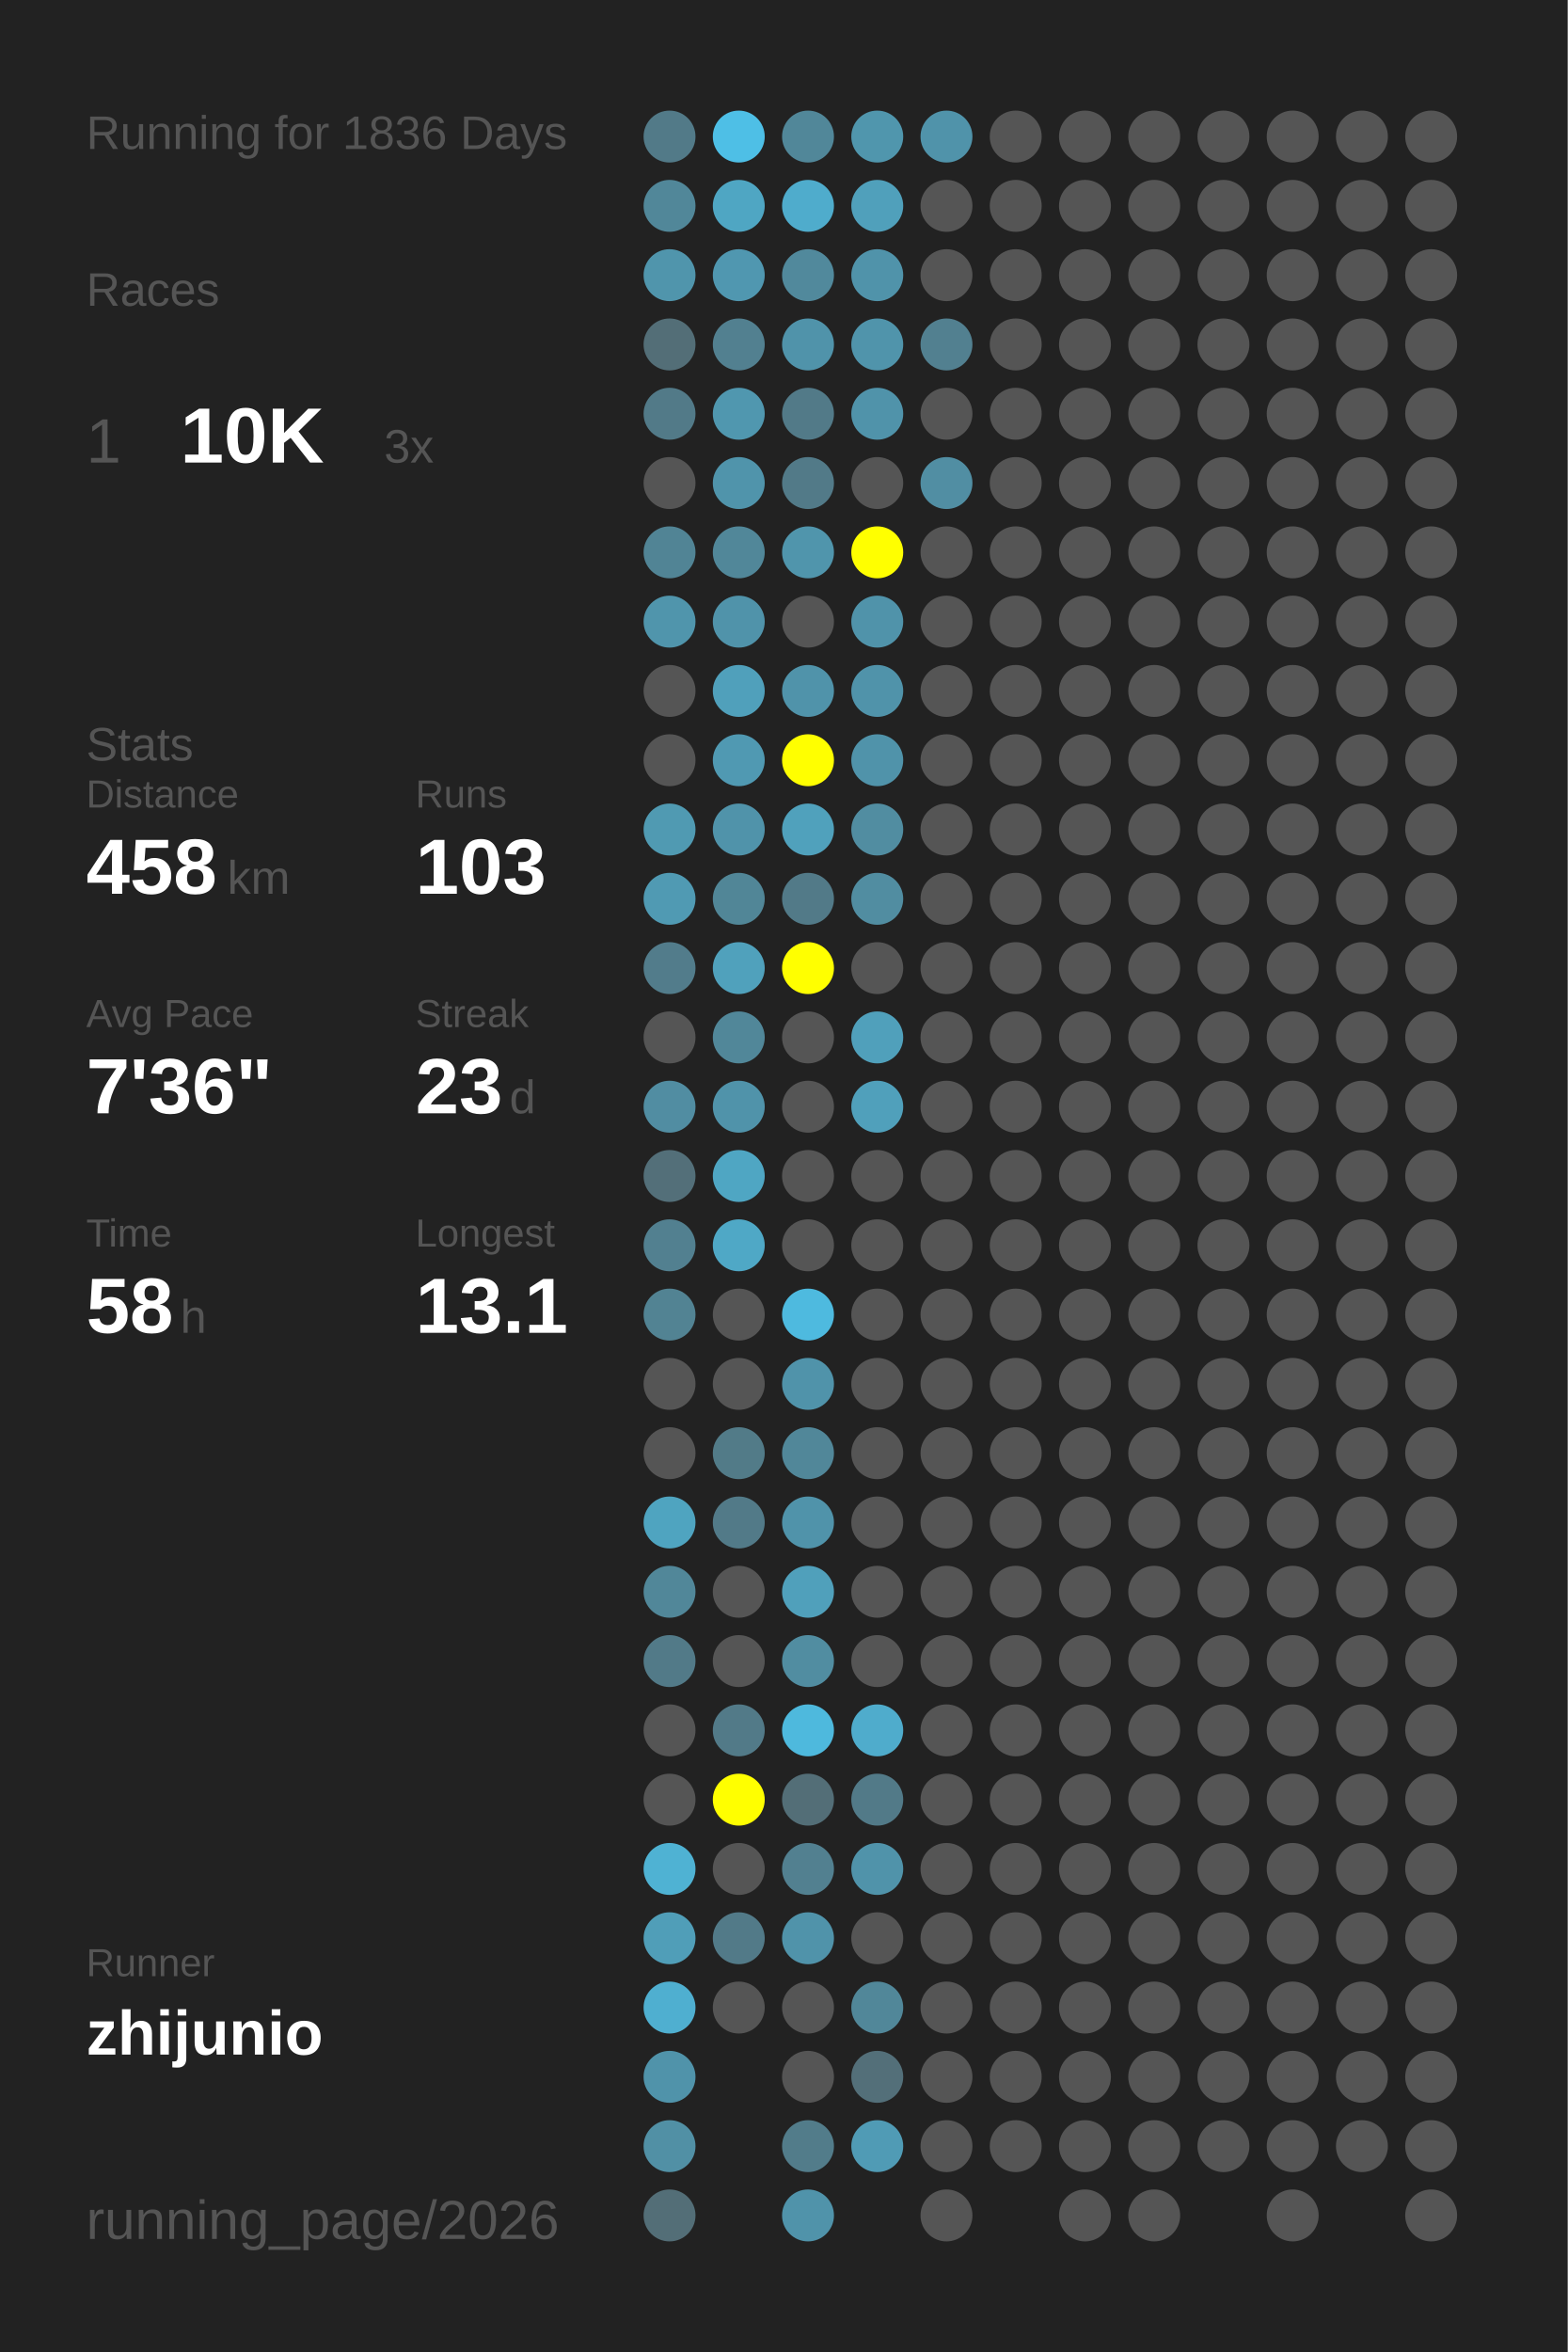
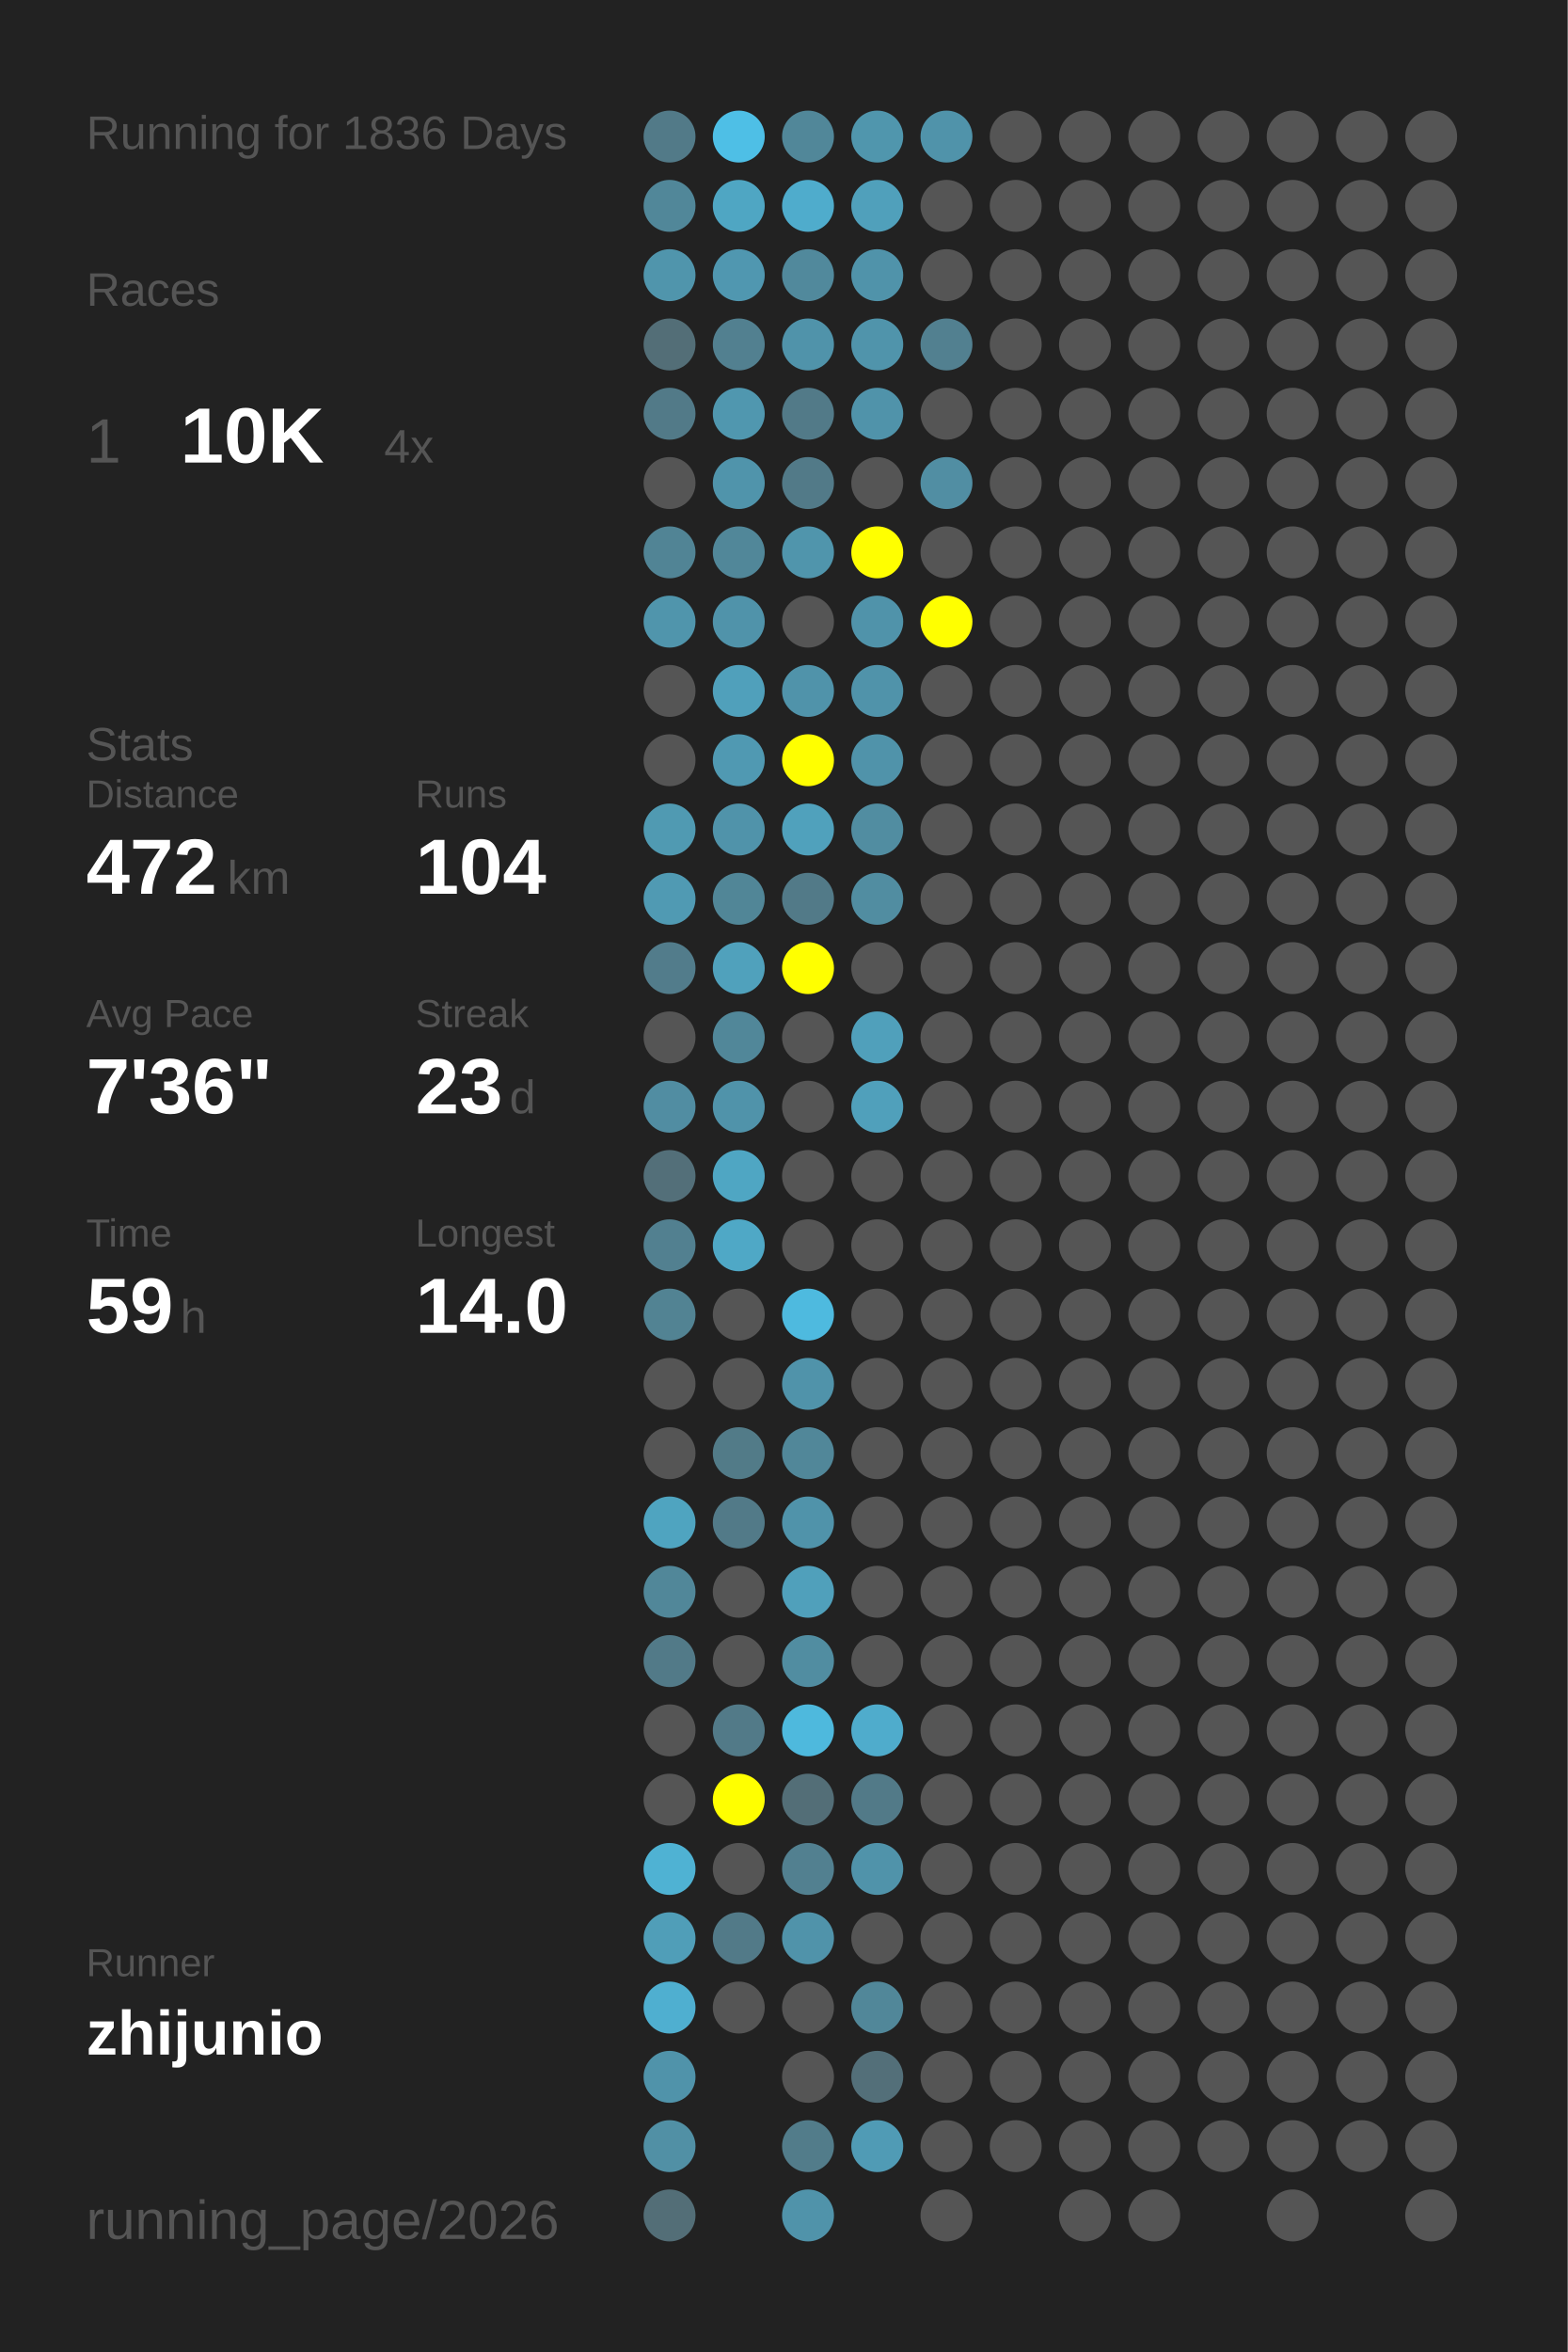
<svg xmlns="http://www.w3.org/2000/svg" baseProfile="full" height="300mm" version="1.1" viewBox="0,0,200,300" width="200mm">
  <defs />
  <rect fill="#222222" height="300" width="200" x="0" y="0" />
  <text fill="#555555" style="font-size:6px; font-family:Arial;" x="11" y="19">Running for 1836 Days</text>
  <text fill="#555555" style="font-size:6px; font-family:Arial;" x="11" y="39">Races</text>
  <text fill="#555555" style="font-size:8px; font-family:Arial;" x="11" y="59">1</text>
  <text fill="#FFFFFF" style="font-size:10px; font-family:Arial; font-weight:bold;" x="23" y="59">10K</text>
-   <text fill="#555555" style="font-size:6px; font-family:Arial;" x="49" y="59">3x</text>
+   <text fill="#555555" style="font-size:6px; font-family:Arial;" x="49" y="59">4x</text>
  <text fill="#555555" style="font-size:6px; font-family:Arial;" x="11" y="97">Stats</text>
  <text fill="#555555" style="font-size:5px; font-family:Arial;" x="11" y="103">Distance</text>
-   <text fill="#FFFFFF" style="font-size:10px; font-family:Arial; font-weight:bold;" x="11" y="114">458</text>
+   <text fill="#FFFFFF" style="font-size:10px; font-family:Arial; font-weight:bold;" x="11" y="114">472</text>
  <text fill="#555555" style="font-size:6px; font-family:Arial;" x="29" y="114">km</text>
  <text fill="#555555" style="font-size:5px; font-family:Arial;" x="53" y="103">Runs</text>
-   <text fill="#FFFFFF" style="font-size:10px; font-family:Arial; font-weight:bold;" x="53" y="114">103</text>
+   <text fill="#FFFFFF" style="font-size:10px; font-family:Arial; font-weight:bold;" x="53" y="114">104</text>
  <text fill="#555555" style="font-size:5px; font-family:Arial;" x="11" y="131">Avg Pace</text>
  <text fill="#FFFFFF" style="font-size:10px; font-family:Arial; font-weight:bold;" x="11" y="142">7'36"</text>
  <text fill="#555555" style="font-size:5px; font-family:Arial;" x="53" y="131">Streak</text>
  <text fill="#FFFFFF" style="font-size:10px; font-family:Arial; font-weight:bold;" x="53" y="142">23</text>
  <text fill="#555555" style="font-size:6px; font-family:Arial;" x="65" y="142">d</text>
  <text fill="#555555" style="font-size:5px; font-family:Arial;" x="11" y="159">Time</text>
-   <text fill="#FFFFFF" style="font-size:10px; font-family:Arial; font-weight:bold;" x="11" y="170">58</text>
+   <text fill="#FFFFFF" style="font-size:10px; font-family:Arial; font-weight:bold;" x="11" y="170">59</text>
  <text fill="#555555" style="font-size:6px; font-family:Arial;" x="23" y="170">h</text>
  <text fill="#555555" style="font-size:5px; font-family:Arial;" x="53" y="159">Longest</text>
-   <text fill="#FFFFFF" style="font-size:10px; font-family:Arial; font-weight:bold;" x="53" y="170">13.1</text>
+   <text fill="#FFFFFF" style="font-size:10px; font-family:Arial; font-weight:bold;" x="53" y="170">14.0</text>
  <text fill="#555555" style="font-size:5px; font-family:Arial;" x="11" y="252.065">Runner</text>
  <text fill="#FFFFFF" style="font-size:8px; font-family:Arial; font-weight:bold;" x="11" y="262.065">zhijunio</text>
  <text fill="#555555" style="font-size:7px; font-family:Arial;" x="11" y="285.581">running_page/2026</text>
  <circle cx="85.417" cy="17.419" fill="#527a88" r="3.312" />
  <circle cx="85.417" cy="26.258" fill="#518799" r="3.312" />
  <circle cx="85.417" cy="35.097" fill="#5095ac" r="3.312" />
  <circle cx="85.417" cy="43.935" fill="#536e77" r="3.312" />
  <circle cx="85.417" cy="52.774" fill="#527a88" r="3.312" />
  <circle cx="85.417" cy="61.613" fill="#555555" r="3.312" />
  <circle cx="85.417" cy="70.452" fill="#518495" r="3.312" />
  <circle cx="85.417" cy="79.29" fill="#5095ac" r="3.312" />
  <circle cx="85.417" cy="88.129" fill="#555555" r="3.312" />
  <circle cx="85.417" cy="96.968" fill="#555555" r="3.312" />
  <circle cx="85.417" cy="105.806" fill="#509ab2" r="3.312" />
  <circle cx="85.417" cy="114.645" fill="#509ab3" r="3.312" />
  <circle cx="85.417" cy="123.484" fill="#527c8b" r="3.312" />
  <circle cx="85.417" cy="132.323" fill="#555555" r="3.312" />
  <circle cx="85.417" cy="141.161" fill="#518da2" r="3.312" />
  <circle cx="85.417" cy="150" fill="#536f79" r="3.312" />
  <circle cx="85.417" cy="158.839" fill="#528090" r="3.312" />
  <circle cx="85.417" cy="167.677" fill="#528393" r="3.312" />
  <circle cx="85.417" cy="176.516" fill="#555555" r="3.312" />
  <circle cx="85.417" cy="185.355" fill="#555555" r="3.312" />
  <circle cx="85.417" cy="194.194" fill="#4fa4c0" r="3.312" />
  <circle cx="85.417" cy="203.032" fill="#518799" r="3.312" />
  <circle cx="85.417" cy="211.871" fill="#527a88" r="3.312" />
  <circle cx="85.417" cy="220.71" fill="#555555" r="3.312" />
  <circle cx="85.417" cy="229.548" fill="#555555" r="3.312" />
  <circle cx="85.417" cy="238.387" fill="#4fb2d3" r="3.312" />
  <circle cx="85.417" cy="247.226" fill="#509eb8" r="3.312" />
  <circle cx="85.417" cy="256.065" fill="#4fafd0" r="3.312" />
  <circle cx="85.417" cy="264.903" fill="#5093aa" r="3.312" />
  <circle cx="85.417" cy="273.742" fill="#5190a5" r="3.312" />
  <circle cx="85.417" cy="282.581" fill="#536e77" r="3.312" />
  <circle cx="94.25" cy="17.419" fill="#4ebfe6" r="3.312" />
  <circle cx="94.25" cy="26.258" fill="#4fa6c3" r="3.312" />
  <circle cx="94.25" cy="35.097" fill="#5097b0" r="3.312" />
  <circle cx="94.25" cy="43.935" fill="#528090" r="3.312" />
  <circle cx="94.25" cy="52.774" fill="#5097af" r="3.312" />
  <circle cx="94.25" cy="61.613" fill="#5094ab" r="3.312" />
  <circle cx="94.25" cy="70.452" fill="#518799" r="3.312" />
  <circle cx="94.25" cy="79.29" fill="#5093aa" r="3.312" />
  <circle cx="94.25" cy="88.129" fill="#50a0bb" r="3.312" />
  <circle cx="94.25" cy="96.968" fill="#5099b2" r="3.312" />
  <circle cx="94.25" cy="105.806" fill="#5093aa" r="3.312" />
  <circle cx="94.25" cy="114.645" fill="#518697" r="3.312" />
  <circle cx="94.25" cy="123.484" fill="#50a1bc" r="3.312" />
  <circle cx="94.25" cy="132.323" fill="#518799" r="3.312" />
  <circle cx="94.25" cy="141.161" fill="#5093aa" r="3.312" />
  <circle cx="94.25" cy="150" fill="#4fa6c3" r="3.312" />
  <circle cx="94.25" cy="158.839" fill="#4fa8c6" r="3.312" />
  <circle cx="94.25" cy="167.677" fill="#555555" r="3.312" />
  <circle cx="94.25" cy="176.516" fill="#555555" r="3.312" />
  <circle cx="94.25" cy="185.355" fill="#527b88" r="3.312" />
  <circle cx="94.25" cy="194.194" fill="#527a88" r="3.312" />
  <circle cx="94.25" cy="203.032" fill="#555555" r="3.312" />
  <circle cx="94.25" cy="211.871" fill="#555555" r="3.312" />
  <circle cx="94.25" cy="220.71" fill="#527a88" r="3.312" />
  <circle cx="94.25" cy="229.548" fill="#FFFF00" r="3.312" />
  <circle cx="94.25" cy="238.387" fill="#555555" r="3.312" />
  <circle cx="94.25" cy="247.226" fill="#527a88" r="3.312" />
  <circle cx="94.25" cy="256.065" fill="#555555" r="3.312" />
  <circle cx="103.083" cy="17.419" fill="#518799" r="3.312" />
  <circle cx="103.083" cy="26.258" fill="#4faccc" r="3.312" />
  <circle cx="103.083" cy="35.097" fill="#51899c" r="3.312" />
  <circle cx="103.083" cy="43.935" fill="#5093aa" r="3.312" />
  <circle cx="103.083" cy="52.774" fill="#527a88" r="3.312" />
  <circle cx="103.083" cy="61.613" fill="#527a88" r="3.312" />
  <circle cx="103.083" cy="70.452" fill="#5095ac" r="3.312" />
  <circle cx="103.083" cy="79.29" fill="#555555" r="3.312" />
  <circle cx="103.083" cy="88.129" fill="#5093aa" r="3.312" />
  <circle cx="103.083" cy="96.968" fill="#FFFF00" r="3.312" />
  <circle cx="103.083" cy="105.806" fill="#50a1bc" r="3.312" />
  <circle cx="103.083" cy="114.645" fill="#527a88" r="3.312" />
  <circle cx="103.083" cy="123.484" fill="#FFFF00" r="3.312" />
  <circle cx="103.083" cy="132.323" fill="#555555" r="3.312" />
  <circle cx="103.083" cy="141.161" fill="#555555" r="3.312" />
  <circle cx="103.083" cy="150" fill="#555555" r="3.312" />
  <circle cx="103.083" cy="158.839" fill="#555555" r="3.312" />
  <circle cx="103.083" cy="167.677" fill="#4ebadf" r="3.312" />
  <circle cx="103.083" cy="176.516" fill="#5093aa" r="3.312" />
  <circle cx="103.083" cy="185.355" fill="#518799" r="3.312" />
  <circle cx="103.083" cy="194.194" fill="#5093aa" r="3.312" />
  <circle cx="103.083" cy="203.032" fill="#50a0bb" r="3.312" />
  <circle cx="103.083" cy="211.871" fill="#518da1" r="3.312" />
  <circle cx="103.083" cy="220.71" fill="#4eb9dd" r="3.312" />
  <circle cx="103.083" cy="229.548" fill="#536e77" r="3.312" />
  <circle cx="103.083" cy="238.387" fill="#528090" r="3.312" />
  <circle cx="103.083" cy="247.226" fill="#5093aa" r="3.312" />
  <circle cx="103.083" cy="256.065" fill="#555555" r="3.312" />
  <circle cx="103.083" cy="264.903" fill="#555555" r="3.312" />
  <circle cx="103.083" cy="273.742" fill="#527c8a" r="3.312" />
  <circle cx="103.083" cy="282.581" fill="#5093aa" r="3.312" />
  <circle cx="111.917" cy="17.419" fill="#5096ad" r="3.312" />
  <circle cx="111.917" cy="26.258" fill="#50a0bb" r="3.312" />
  <circle cx="111.917" cy="35.097" fill="#5093aa" r="3.312" />
  <circle cx="111.917" cy="43.935" fill="#5094ab" r="3.312" />
  <circle cx="111.917" cy="52.774" fill="#5093aa" r="3.312" />
  <circle cx="111.917" cy="61.613" fill="#555555" r="3.312" />
  <circle cx="111.917" cy="70.452" fill="#FFFF00" r="3.312" />
  <circle cx="111.917" cy="79.29" fill="#5093aa" r="3.312" />
  <circle cx="111.917" cy="88.129" fill="#5093aa" r="3.312" />
  <circle cx="111.917" cy="96.968" fill="#5093aa" r="3.312" />
  <circle cx="111.917" cy="105.806" fill="#518da1" r="3.312" />
  <circle cx="111.917" cy="114.645" fill="#518da1" r="3.312" />
  <circle cx="111.917" cy="123.484" fill="#555555" r="3.312" />
  <circle cx="111.917" cy="132.323" fill="#50a0bb" r="3.312" />
  <circle cx="111.917" cy="141.161" fill="#50a0bb" r="3.312" />
  <circle cx="111.917" cy="150" fill="#555555" r="3.312" />
  <circle cx="111.917" cy="158.839" fill="#555555" r="3.312" />
  <circle cx="111.917" cy="167.677" fill="#555555" r="3.312" />
  <circle cx="111.917" cy="176.516" fill="#555555" r="3.312" />
  <circle cx="111.917" cy="185.355" fill="#555555" r="3.312" />
  <circle cx="111.917" cy="194.194" fill="#555555" r="3.312" />
  <circle cx="111.917" cy="203.032" fill="#555555" r="3.312" />
  <circle cx="111.917" cy="211.871" fill="#555555" r="3.312" />
  <circle cx="111.917" cy="220.71" fill="#4faccc" r="3.312" />
  <circle cx="111.917" cy="229.548" fill="#527a88" r="3.312" />
  <circle cx="111.917" cy="238.387" fill="#5093aa" r="3.312" />
  <circle cx="111.917" cy="247.226" fill="#555555" r="3.312" />
  <circle cx="111.917" cy="256.065" fill="#518799" r="3.312" />
  <circle cx="111.917" cy="264.903" fill="#536f79" r="3.312" />
  <circle cx="111.917" cy="273.742" fill="#509bb5" r="3.312" />
  <circle cx="120.75" cy="17.419" fill="#5093aa" r="3.312" />
  <circle cx="120.75" cy="26.258" fill="#555555" r="3.312" />
  <circle cx="120.75" cy="35.097" fill="#555555" r="3.312" />
  <circle cx="120.75" cy="43.935" fill="#528090" r="3.312" />
  <circle cx="120.75" cy="52.774" fill="#555555" r="3.312" />
  <circle cx="120.75" cy="61.613" fill="#518ea3" r="3.312" />
  <circle cx="120.75" cy="70.452" fill="#555555" r="3.312" />
-   <circle cx="120.75" cy="79.29" fill="#555555" r="3.312" />
+   <circle cx="120.75" cy="79.29" fill="#FFFF00" r="3.312" />
  <circle cx="120.75" cy="88.129" fill="#555555" r="3.312" />
  <circle cx="120.75" cy="96.968" fill="#555555" r="3.312" />
  <circle cx="120.75" cy="105.806" fill="#555555" r="3.312" />
  <circle cx="120.75" cy="114.645" fill="#555555" r="3.312" />
  <circle cx="120.75" cy="123.484" fill="#555555" r="3.312" />
  <circle cx="120.75" cy="132.323" fill="#555555" r="3.312" />
  <circle cx="120.75" cy="141.161" fill="#555555" r="3.312" />
  <circle cx="120.75" cy="150" fill="#555555" r="3.312" />
  <circle cx="120.75" cy="158.839" fill="#555555" r="3.312" />
  <circle cx="120.75" cy="167.677" fill="#555555" r="3.312" />
  <circle cx="120.75" cy="176.516" fill="#555555" r="3.312" />
  <circle cx="120.75" cy="185.355" fill="#555555" r="3.312" />
  <circle cx="120.75" cy="194.194" fill="#555555" r="3.312" />
  <circle cx="120.75" cy="203.032" fill="#555555" r="3.312" />
  <circle cx="120.75" cy="211.871" fill="#555555" r="3.312" />
  <circle cx="120.75" cy="220.71" fill="#555555" r="3.312" />
  <circle cx="120.75" cy="229.548" fill="#555555" r="3.312" />
  <circle cx="120.75" cy="238.387" fill="#555555" r="3.312" />
  <circle cx="120.75" cy="247.226" fill="#555555" r="3.312" />
  <circle cx="120.75" cy="256.065" fill="#555555" r="3.312" />
  <circle cx="120.75" cy="264.903" fill="#555555" r="3.312" />
  <circle cx="120.75" cy="273.742" fill="#555555" r="3.312" />
  <circle cx="120.75" cy="282.581" fill="#555555" r="3.312" />
  <circle cx="129.583" cy="17.419" fill="#555555" r="3.312" />
  <circle cx="129.583" cy="26.258" fill="#555555" r="3.312" />
  <circle cx="129.583" cy="35.097" fill="#555555" r="3.312" />
  <circle cx="129.583" cy="43.935" fill="#555555" r="3.312" />
  <circle cx="129.583" cy="52.774" fill="#555555" r="3.312" />
  <circle cx="129.583" cy="61.613" fill="#555555" r="3.312" />
  <circle cx="129.583" cy="70.452" fill="#555555" r="3.312" />
  <circle cx="129.583" cy="79.29" fill="#555555" r="3.312" />
  <circle cx="129.583" cy="88.129" fill="#555555" r="3.312" />
  <circle cx="129.583" cy="96.968" fill="#555555" r="3.312" />
  <circle cx="129.583" cy="105.806" fill="#555555" r="3.312" />
  <circle cx="129.583" cy="114.645" fill="#555555" r="3.312" />
  <circle cx="129.583" cy="123.484" fill="#555555" r="3.312" />
  <circle cx="129.583" cy="132.323" fill="#555555" r="3.312" />
  <circle cx="129.583" cy="141.161" fill="#555555" r="3.312" />
  <circle cx="129.583" cy="150" fill="#555555" r="3.312" />
  <circle cx="129.583" cy="158.839" fill="#555555" r="3.312" />
  <circle cx="129.583" cy="167.677" fill="#555555" r="3.312" />
  <circle cx="129.583" cy="176.516" fill="#555555" r="3.312" />
  <circle cx="129.583" cy="185.355" fill="#555555" r="3.312" />
  <circle cx="129.583" cy="194.194" fill="#555555" r="3.312" />
  <circle cx="129.583" cy="203.032" fill="#555555" r="3.312" />
  <circle cx="129.583" cy="211.871" fill="#555555" r="3.312" />
  <circle cx="129.583" cy="220.71" fill="#555555" r="3.312" />
  <circle cx="129.583" cy="229.548" fill="#555555" r="3.312" />
  <circle cx="129.583" cy="238.387" fill="#555555" r="3.312" />
  <circle cx="129.583" cy="247.226" fill="#555555" r="3.312" />
  <circle cx="129.583" cy="256.065" fill="#555555" r="3.312" />
  <circle cx="129.583" cy="264.903" fill="#555555" r="3.312" />
  <circle cx="129.583" cy="273.742" fill="#555555" r="3.312" />
  <circle cx="138.417" cy="17.419" fill="#555555" r="3.312" />
  <circle cx="138.417" cy="26.258" fill="#555555" r="3.312" />
  <circle cx="138.417" cy="35.097" fill="#555555" r="3.312" />
  <circle cx="138.417" cy="43.935" fill="#555555" r="3.312" />
  <circle cx="138.417" cy="52.774" fill="#555555" r="3.312" />
  <circle cx="138.417" cy="61.613" fill="#555555" r="3.312" />
  <circle cx="138.417" cy="70.452" fill="#555555" r="3.312" />
  <circle cx="138.417" cy="79.29" fill="#555555" r="3.312" />
  <circle cx="138.417" cy="88.129" fill="#555555" r="3.312" />
  <circle cx="138.417" cy="96.968" fill="#555555" r="3.312" />
  <circle cx="138.417" cy="105.806" fill="#555555" r="3.312" />
  <circle cx="138.417" cy="114.645" fill="#555555" r="3.312" />
  <circle cx="138.417" cy="123.484" fill="#555555" r="3.312" />
  <circle cx="138.417" cy="132.323" fill="#555555" r="3.312" />
  <circle cx="138.417" cy="141.161" fill="#555555" r="3.312" />
  <circle cx="138.417" cy="150" fill="#555555" r="3.312" />
  <circle cx="138.417" cy="158.839" fill="#555555" r="3.312" />
  <circle cx="138.417" cy="167.677" fill="#555555" r="3.312" />
  <circle cx="138.417" cy="176.516" fill="#555555" r="3.312" />
  <circle cx="138.417" cy="185.355" fill="#555555" r="3.312" />
  <circle cx="138.417" cy="194.194" fill="#555555" r="3.312" />
  <circle cx="138.417" cy="203.032" fill="#555555" r="3.312" />
  <circle cx="138.417" cy="211.871" fill="#555555" r="3.312" />
  <circle cx="138.417" cy="220.71" fill="#555555" r="3.312" />
  <circle cx="138.417" cy="229.548" fill="#555555" r="3.312" />
  <circle cx="138.417" cy="238.387" fill="#555555" r="3.312" />
  <circle cx="138.417" cy="247.226" fill="#555555" r="3.312" />
  <circle cx="138.417" cy="256.065" fill="#555555" r="3.312" />
  <circle cx="138.417" cy="264.903" fill="#555555" r="3.312" />
  <circle cx="138.417" cy="273.742" fill="#555555" r="3.312" />
  <circle cx="138.417" cy="282.581" fill="#555555" r="3.312" />
  <circle cx="147.25" cy="17.419" fill="#555555" r="3.312" />
  <circle cx="147.25" cy="26.258" fill="#555555" r="3.312" />
  <circle cx="147.25" cy="35.097" fill="#555555" r="3.312" />
  <circle cx="147.25" cy="43.935" fill="#555555" r="3.312" />
  <circle cx="147.25" cy="52.774" fill="#555555" r="3.312" />
  <circle cx="147.25" cy="61.613" fill="#555555" r="3.312" />
  <circle cx="147.25" cy="70.452" fill="#555555" r="3.312" />
  <circle cx="147.25" cy="79.29" fill="#555555" r="3.312" />
  <circle cx="147.25" cy="88.129" fill="#555555" r="3.312" />
  <circle cx="147.25" cy="96.968" fill="#555555" r="3.312" />
  <circle cx="147.25" cy="105.806" fill="#555555" r="3.312" />
  <circle cx="147.25" cy="114.645" fill="#555555" r="3.312" />
  <circle cx="147.25" cy="123.484" fill="#555555" r="3.312" />
  <circle cx="147.25" cy="132.323" fill="#555555" r="3.312" />
  <circle cx="147.25" cy="141.161" fill="#555555" r="3.312" />
  <circle cx="147.25" cy="150" fill="#555555" r="3.312" />
  <circle cx="147.25" cy="158.839" fill="#555555" r="3.312" />
  <circle cx="147.25" cy="167.677" fill="#555555" r="3.312" />
  <circle cx="147.25" cy="176.516" fill="#555555" r="3.312" />
  <circle cx="147.25" cy="185.355" fill="#555555" r="3.312" />
  <circle cx="147.25" cy="194.194" fill="#555555" r="3.312" />
  <circle cx="147.25" cy="203.032" fill="#555555" r="3.312" />
  <circle cx="147.25" cy="211.871" fill="#555555" r="3.312" />
  <circle cx="147.25" cy="220.71" fill="#555555" r="3.312" />
  <circle cx="147.25" cy="229.548" fill="#555555" r="3.312" />
  <circle cx="147.25" cy="238.387" fill="#555555" r="3.312" />
  <circle cx="147.25" cy="247.226" fill="#555555" r="3.312" />
  <circle cx="147.25" cy="256.065" fill="#555555" r="3.312" />
  <circle cx="147.25" cy="264.903" fill="#555555" r="3.312" />
  <circle cx="147.25" cy="273.742" fill="#555555" r="3.312" />
  <circle cx="147.25" cy="282.581" fill="#555555" r="3.312" />
  <circle cx="156.083" cy="17.419" fill="#555555" r="3.312" />
  <circle cx="156.083" cy="26.258" fill="#555555" r="3.312" />
  <circle cx="156.083" cy="35.097" fill="#555555" r="3.312" />
  <circle cx="156.083" cy="43.935" fill="#555555" r="3.312" />
  <circle cx="156.083" cy="52.774" fill="#555555" r="3.312" />
  <circle cx="156.083" cy="61.613" fill="#555555" r="3.312" />
  <circle cx="156.083" cy="70.452" fill="#555555" r="3.312" />
  <circle cx="156.083" cy="79.29" fill="#555555" r="3.312" />
  <circle cx="156.083" cy="88.129" fill="#555555" r="3.312" />
  <circle cx="156.083" cy="96.968" fill="#555555" r="3.312" />
  <circle cx="156.083" cy="105.806" fill="#555555" r="3.312" />
  <circle cx="156.083" cy="114.645" fill="#555555" r="3.312" />
  <circle cx="156.083" cy="123.484" fill="#555555" r="3.312" />
  <circle cx="156.083" cy="132.323" fill="#555555" r="3.312" />
  <circle cx="156.083" cy="141.161" fill="#555555" r="3.312" />
  <circle cx="156.083" cy="150" fill="#555555" r="3.312" />
  <circle cx="156.083" cy="158.839" fill="#555555" r="3.312" />
  <circle cx="156.083" cy="167.677" fill="#555555" r="3.312" />
  <circle cx="156.083" cy="176.516" fill="#555555" r="3.312" />
  <circle cx="156.083" cy="185.355" fill="#555555" r="3.312" />
  <circle cx="156.083" cy="194.194" fill="#555555" r="3.312" />
  <circle cx="156.083" cy="203.032" fill="#555555" r="3.312" />
  <circle cx="156.083" cy="211.871" fill="#555555" r="3.312" />
  <circle cx="156.083" cy="220.71" fill="#555555" r="3.312" />
  <circle cx="156.083" cy="229.548" fill="#555555" r="3.312" />
  <circle cx="156.083" cy="238.387" fill="#555555" r="3.312" />
  <circle cx="156.083" cy="247.226" fill="#555555" r="3.312" />
  <circle cx="156.083" cy="256.065" fill="#555555" r="3.312" />
  <circle cx="156.083" cy="264.903" fill="#555555" r="3.312" />
  <circle cx="156.083" cy="273.742" fill="#555555" r="3.312" />
  <circle cx="164.917" cy="17.419" fill="#555555" r="3.312" />
  <circle cx="164.917" cy="26.258" fill="#555555" r="3.312" />
  <circle cx="164.917" cy="35.097" fill="#555555" r="3.312" />
  <circle cx="164.917" cy="43.935" fill="#555555" r="3.312" />
  <circle cx="164.917" cy="52.774" fill="#555555" r="3.312" />
  <circle cx="164.917" cy="61.613" fill="#555555" r="3.312" />
  <circle cx="164.917" cy="70.452" fill="#555555" r="3.312" />
  <circle cx="164.917" cy="79.29" fill="#555555" r="3.312" />
  <circle cx="164.917" cy="88.129" fill="#555555" r="3.312" />
  <circle cx="164.917" cy="96.968" fill="#555555" r="3.312" />
  <circle cx="164.917" cy="105.806" fill="#555555" r="3.312" />
  <circle cx="164.917" cy="114.645" fill="#555555" r="3.312" />
  <circle cx="164.917" cy="123.484" fill="#555555" r="3.312" />
  <circle cx="164.917" cy="132.323" fill="#555555" r="3.312" />
  <circle cx="164.917" cy="141.161" fill="#555555" r="3.312" />
  <circle cx="164.917" cy="150" fill="#555555" r="3.312" />
  <circle cx="164.917" cy="158.839" fill="#555555" r="3.312" />
  <circle cx="164.917" cy="167.677" fill="#555555" r="3.312" />
  <circle cx="164.917" cy="176.516" fill="#555555" r="3.312" />
  <circle cx="164.917" cy="185.355" fill="#555555" r="3.312" />
  <circle cx="164.917" cy="194.194" fill="#555555" r="3.312" />
  <circle cx="164.917" cy="203.032" fill="#555555" r="3.312" />
  <circle cx="164.917" cy="211.871" fill="#555555" r="3.312" />
  <circle cx="164.917" cy="220.71" fill="#555555" r="3.312" />
  <circle cx="164.917" cy="229.548" fill="#555555" r="3.312" />
  <circle cx="164.917" cy="238.387" fill="#555555" r="3.312" />
  <circle cx="164.917" cy="247.226" fill="#555555" r="3.312" />
  <circle cx="164.917" cy="256.065" fill="#555555" r="3.312" />
  <circle cx="164.917" cy="264.903" fill="#555555" r="3.312" />
  <circle cx="164.917" cy="273.742" fill="#555555" r="3.312" />
  <circle cx="164.917" cy="282.581" fill="#555555" r="3.312" />
  <circle cx="173.75" cy="17.419" fill="#555555" r="3.312" />
  <circle cx="173.75" cy="26.258" fill="#555555" r="3.312" />
  <circle cx="173.75" cy="35.097" fill="#555555" r="3.312" />
  <circle cx="173.75" cy="43.935" fill="#555555" r="3.312" />
  <circle cx="173.75" cy="52.774" fill="#555555" r="3.312" />
  <circle cx="173.75" cy="61.613" fill="#555555" r="3.312" />
  <circle cx="173.75" cy="70.452" fill="#555555" r="3.312" />
  <circle cx="173.75" cy="79.29" fill="#555555" r="3.312" />
  <circle cx="173.75" cy="88.129" fill="#555555" r="3.312" />
  <circle cx="173.75" cy="96.968" fill="#555555" r="3.312" />
  <circle cx="173.75" cy="105.806" fill="#555555" r="3.312" />
  <circle cx="173.75" cy="114.645" fill="#555555" r="3.312" />
  <circle cx="173.75" cy="123.484" fill="#555555" r="3.312" />
  <circle cx="173.75" cy="132.323" fill="#555555" r="3.312" />
  <circle cx="173.75" cy="141.161" fill="#555555" r="3.312" />
  <circle cx="173.75" cy="150" fill="#555555" r="3.312" />
  <circle cx="173.75" cy="158.839" fill="#555555" r="3.312" />
  <circle cx="173.75" cy="167.677" fill="#555555" r="3.312" />
  <circle cx="173.75" cy="176.516" fill="#555555" r="3.312" />
  <circle cx="173.75" cy="185.355" fill="#555555" r="3.312" />
  <circle cx="173.75" cy="194.194" fill="#555555" r="3.312" />
  <circle cx="173.75" cy="203.032" fill="#555555" r="3.312" />
  <circle cx="173.75" cy="211.871" fill="#555555" r="3.312" />
  <circle cx="173.75" cy="220.71" fill="#555555" r="3.312" />
  <circle cx="173.75" cy="229.548" fill="#555555" r="3.312" />
  <circle cx="173.75" cy="238.387" fill="#555555" r="3.312" />
  <circle cx="173.75" cy="247.226" fill="#555555" r="3.312" />
  <circle cx="173.75" cy="256.065" fill="#555555" r="3.312" />
  <circle cx="173.75" cy="264.903" fill="#555555" r="3.312" />
  <circle cx="173.75" cy="273.742" fill="#555555" r="3.312" />
  <circle cx="182.583" cy="17.419" fill="#555555" r="3.312" />
  <circle cx="182.583" cy="26.258" fill="#555555" r="3.312" />
  <circle cx="182.583" cy="35.097" fill="#555555" r="3.312" />
  <circle cx="182.583" cy="43.935" fill="#555555" r="3.312" />
  <circle cx="182.583" cy="52.774" fill="#555555" r="3.312" />
  <circle cx="182.583" cy="61.613" fill="#555555" r="3.312" />
  <circle cx="182.583" cy="70.452" fill="#555555" r="3.312" />
  <circle cx="182.583" cy="79.29" fill="#555555" r="3.312" />
  <circle cx="182.583" cy="88.129" fill="#555555" r="3.312" />
  <circle cx="182.583" cy="96.968" fill="#555555" r="3.312" />
  <circle cx="182.583" cy="105.806" fill="#555555" r="3.312" />
  <circle cx="182.583" cy="114.645" fill="#555555" r="3.312" />
  <circle cx="182.583" cy="123.484" fill="#555555" r="3.312" />
  <circle cx="182.583" cy="132.323" fill="#555555" r="3.312" />
  <circle cx="182.583" cy="141.161" fill="#555555" r="3.312" />
  <circle cx="182.583" cy="150" fill="#555555" r="3.312" />
  <circle cx="182.583" cy="158.839" fill="#555555" r="3.312" />
  <circle cx="182.583" cy="167.677" fill="#555555" r="3.312" />
  <circle cx="182.583" cy="176.516" fill="#555555" r="3.312" />
  <circle cx="182.583" cy="185.355" fill="#555555" r="3.312" />
  <circle cx="182.583" cy="194.194" fill="#555555" r="3.312" />
  <circle cx="182.583" cy="203.032" fill="#555555" r="3.312" />
  <circle cx="182.583" cy="211.871" fill="#555555" r="3.312" />
  <circle cx="182.583" cy="220.71" fill="#555555" r="3.312" />
  <circle cx="182.583" cy="229.548" fill="#555555" r="3.312" />
  <circle cx="182.583" cy="238.387" fill="#555555" r="3.312" />
  <circle cx="182.583" cy="247.226" fill="#555555" r="3.312" />
  <circle cx="182.583" cy="256.065" fill="#555555" r="3.312" />
  <circle cx="182.583" cy="264.903" fill="#555555" r="3.312" />
  <circle cx="182.583" cy="273.742" fill="#555555" r="3.312" />
  <circle cx="182.583" cy="282.581" fill="#555555" r="3.312" />
</svg>
